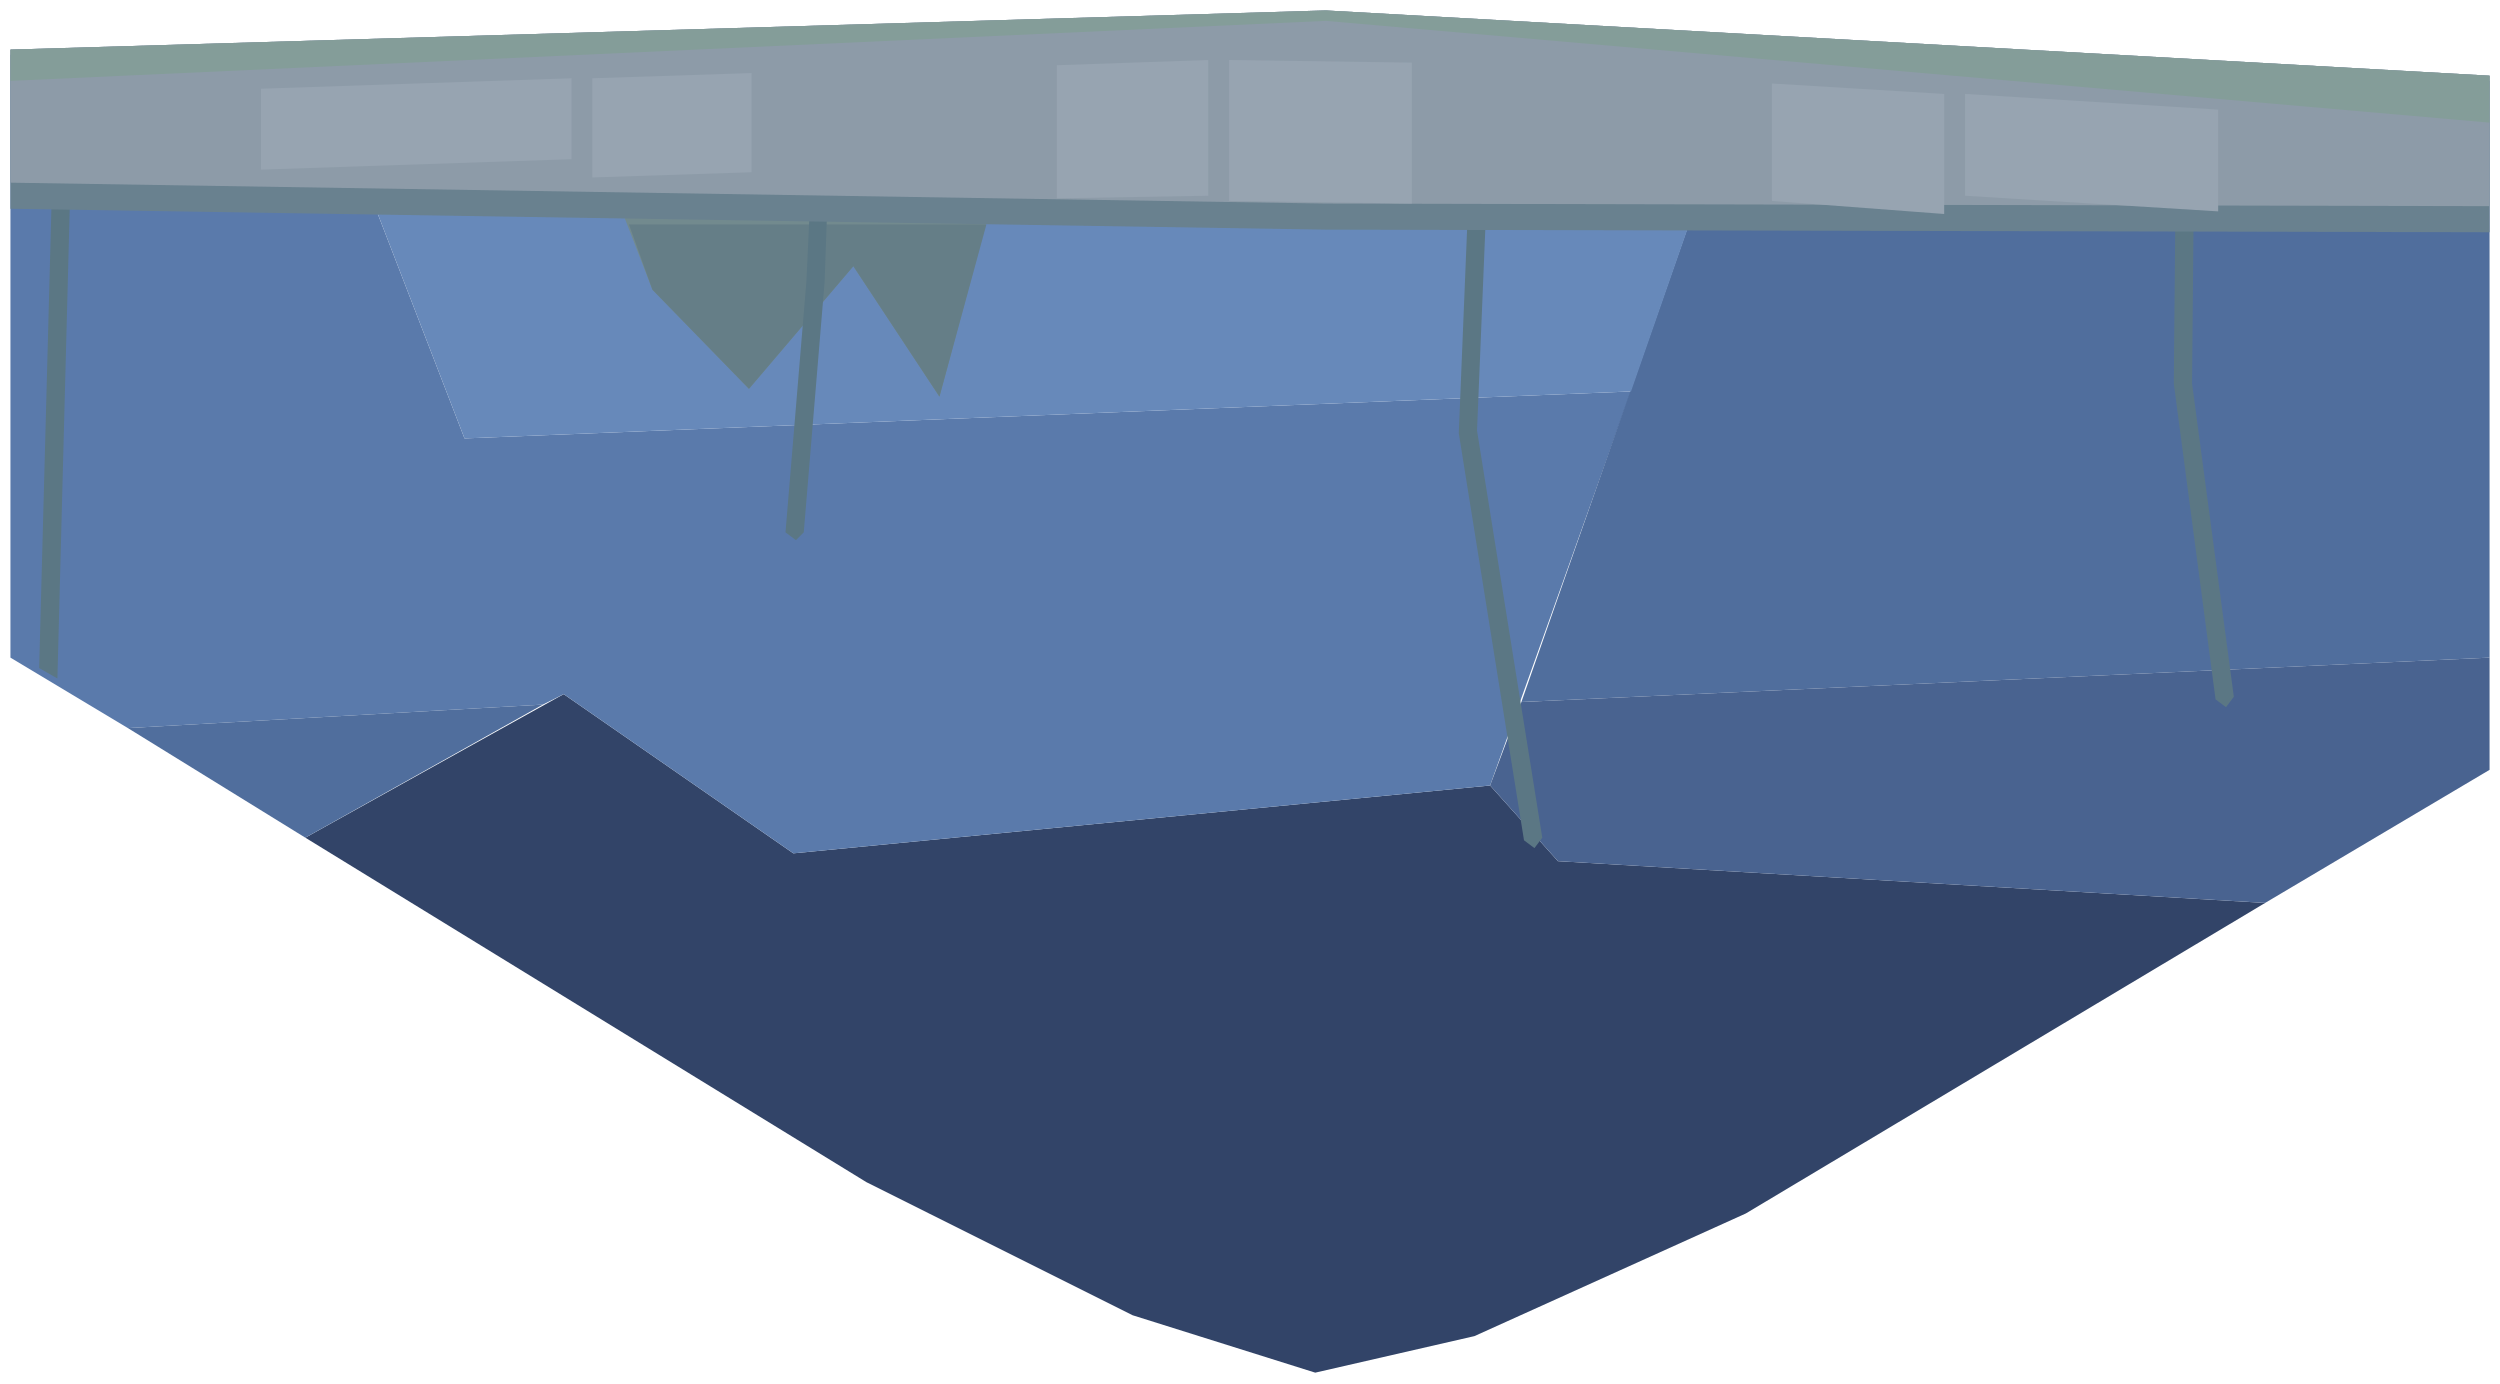
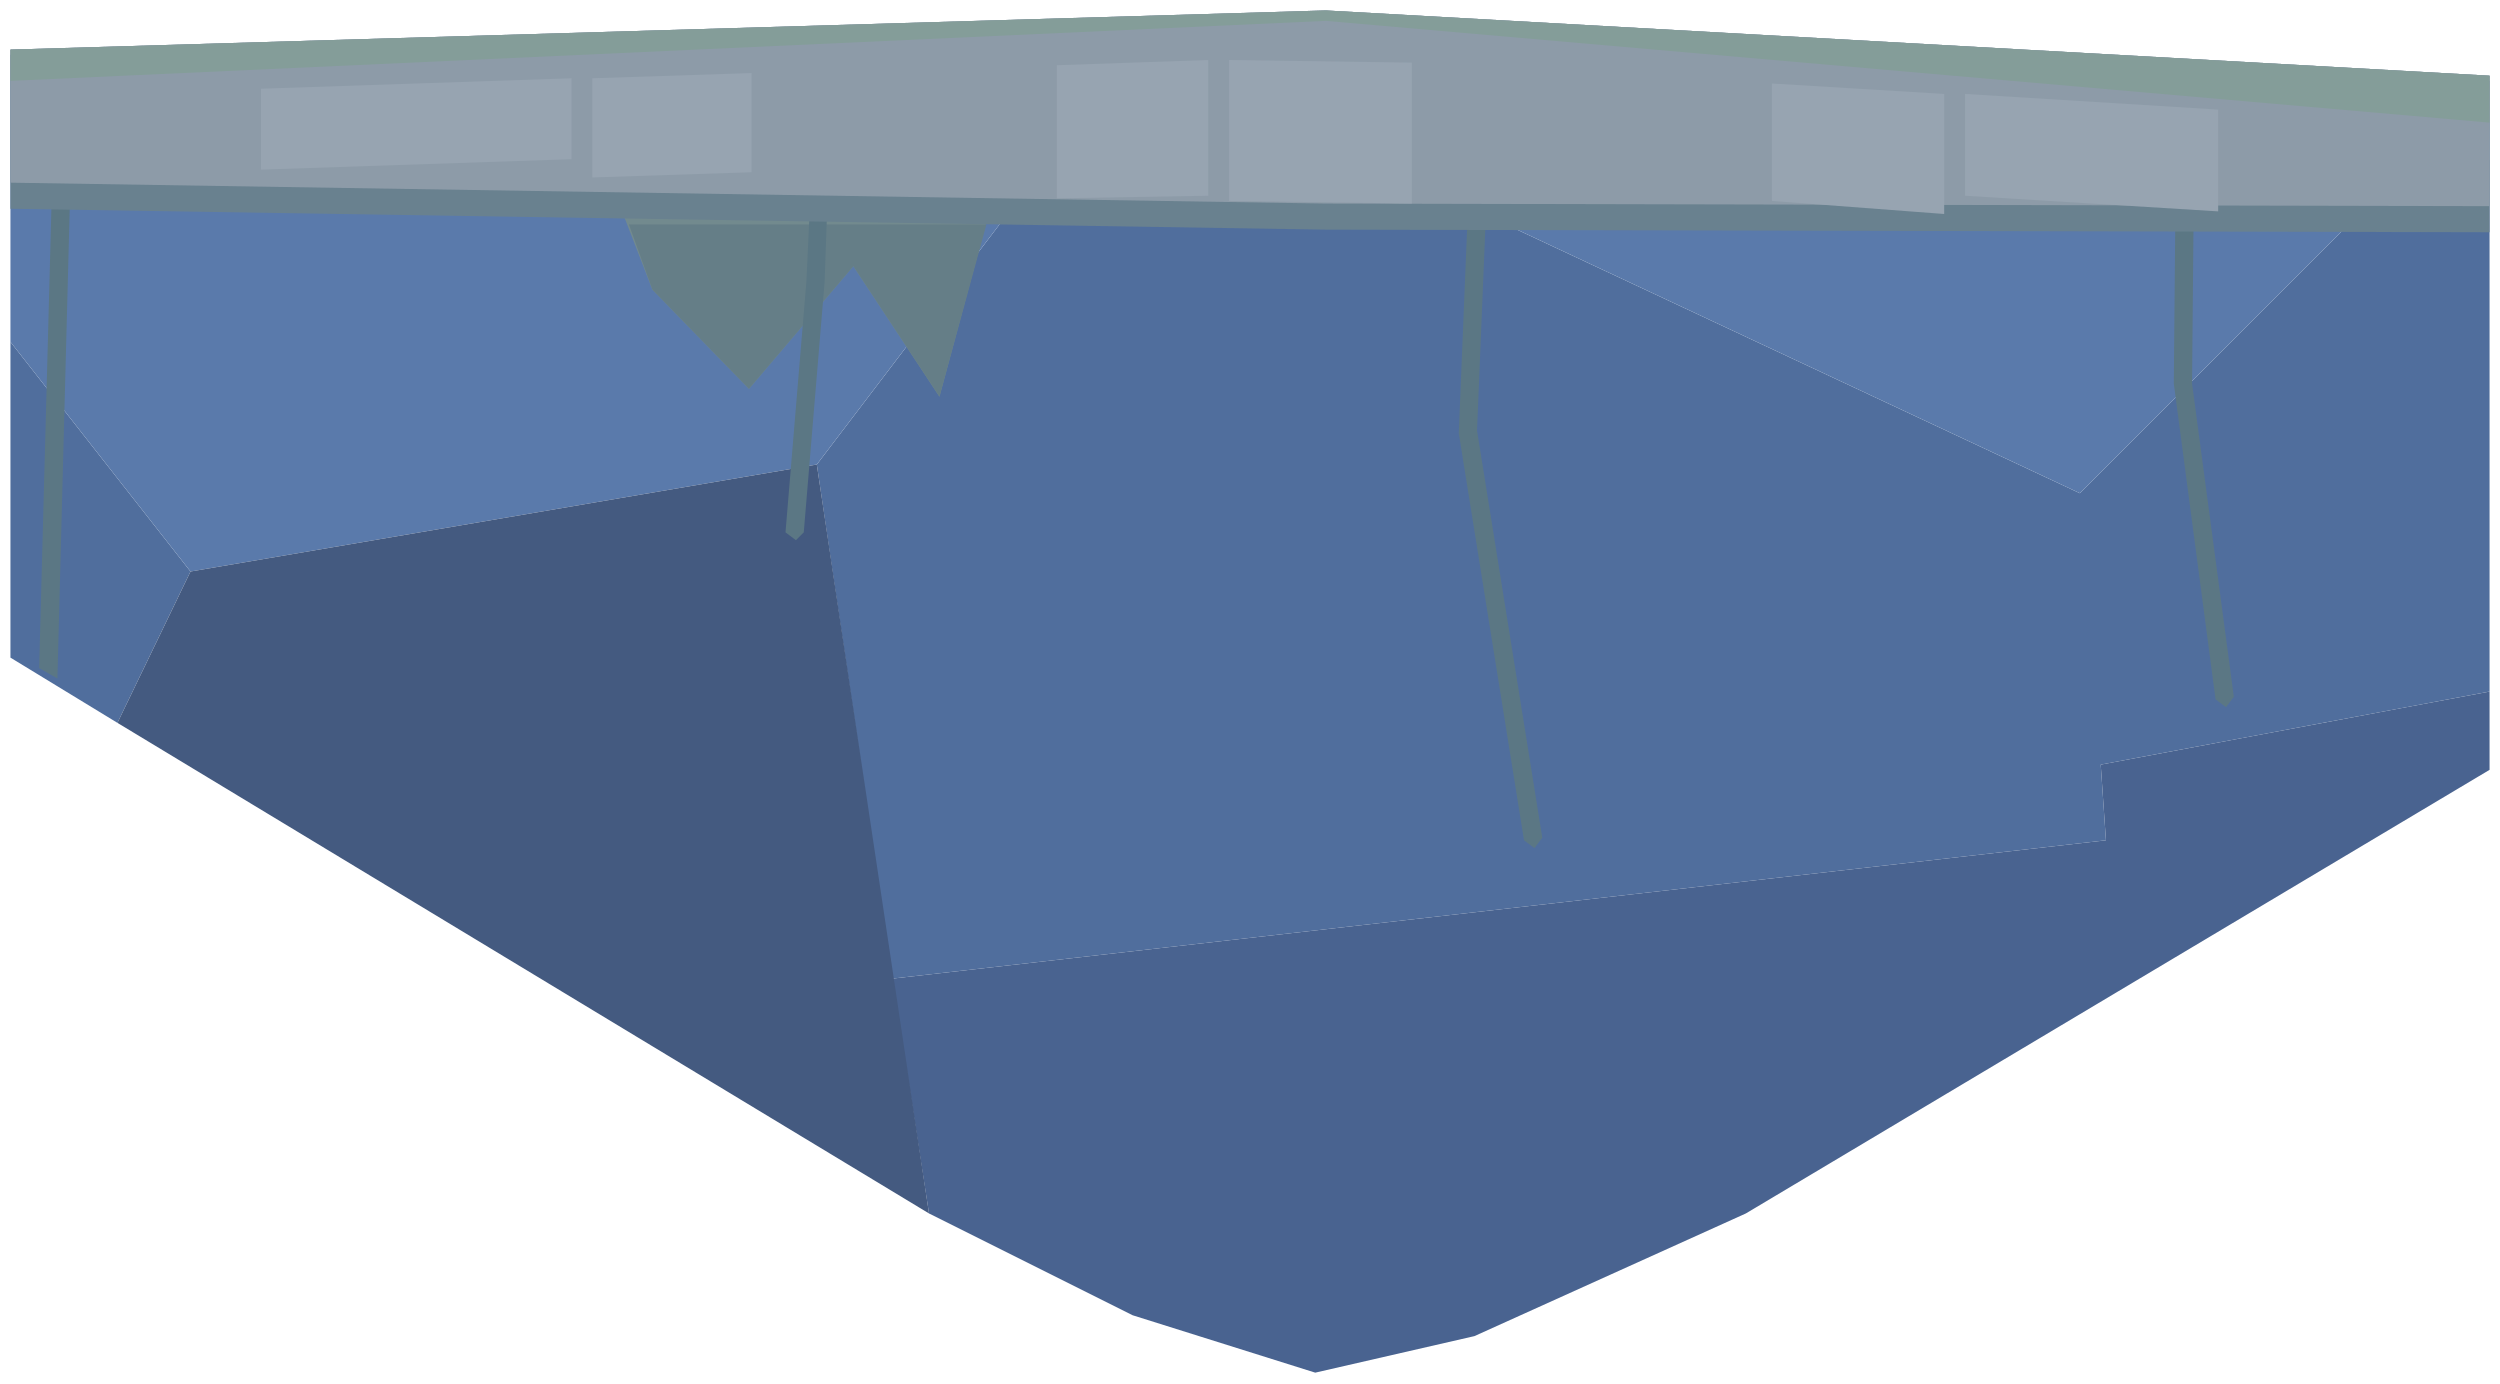
<svg xmlns="http://www.w3.org/2000/svg" width="958" height="530" viewBox="2996 2739 958 530">
-   <path d="M3113 3060 L3328 3192 L3430 3243 L3500 3265 L3561 3251 L3665 3204 L3864 3085 L3593 3069 L3567 3040 L3300 3066 L3212 3005 Z" fill="#324468" />
-   <path d="M3000 2760 L3000 2991 L3045 3018 L3204 3009 L3212 3005 L3300 3066 L3567 3040 L3621 2889 L3174 2907 L3140 2819 L3006 2760 Z" fill="#5a7aab" />
-   <path d="M3668 2754 L3579 3008 L3950 2991 L3950 2770 Z M3045 3018 L3113 3060 L3204 3009 Z" fill="#506e9d" />
-   <path d="M3140 2819 L3174 2907 L3621 2889 L3668 2754 L3504 2745 L3006 2760 Z" fill="#6789ba" />
-   <path d="M3864 3085 L3950 3034 L3950 2991 L3579 3008 L3567 3040 L3593 3069 Z" fill="#496390" />
+   <path d="M3950 2800 L3906 2815 L3793 2928 L3430 2758 L3309 2917 L3338 3114 L3803 3061 L3801 3032 L3950 3004 Z M3069 2958 L3000 2870 L3000 2991 L3041 3016 Z" fill="#506e9d" />
+   <path d="M3950 3004 L3801 3032 L3803 3061 L3338 3114 L3352 3204 L3430 3243 L3500 3265 L3561 3251 L3665 3204 L3950 3034 Z" fill="#496390" />
+   <path d="M3950 2800 L3950 2770 L3890 2767 L3906 2815 Z" fill="#6789ba" />
+   <path d="M3890 2767 L3504 2745 L3000 2760 L3000 2870 L3069 2958 L3309 2917 L3430 2758 L3793 2928 L3906 2815 Z" fill="#5a7aab" />
+   <path d="M3069 2958 L3041 3016 L3352 3204 L3309 2917 Z" fill="#445a80" />
  <path d="M3573 2772 L3593 2788 L3614 2754 L3547 2754 L3548 2752 L3423 2752 L3448 2789 L3473 2810 L3500 2786 L3523 2806 L3536 2777 L3549 2782 Z M3060 2782 L3089 2766 L3122 2794 L3143 2778 L3160 2787 L3179 2762 L3085 2762 L3088 2766 L3002 2766 L3002 2785 L3032 2774 Z M3737 2817 L3765 2762 L3622 2762 L3650 2798 L3679 2814 L3711 2794 Z M3918 2824 L3947 2772 L3800 2772 L3829 2803 L3859 2821 L3891 2800 Z M3356 2891 L3392 2757 L3210 2757 L3246 2850 L3283 2888 L3323 2841 Z" fill="#728a8e" />
  <path d="M3593 2788 L3606 2768 L3520 2768 L3528 2774 L3549 2782 L3573 2772 Z M3079 2772 L3002 2772 L3002 2785 L3032 2774 L3060 2782 Z M3170 2774 L3097 2774 L3122 2794 L3143 2778 L3160 2787 Z M3536 2779 L3440 2779 L3448 2789 L3473 2810 L3500 2786 L3523 2806 Z M3752 2787 L3642 2787 L3650 2798 L3679 2814 L3711 2794 L3737 2817 Z M3935 2794 L3821 2794 L3829 2803 L3859 2821 L3891 2800 L3918 2824 Z M3374 2825 L3237 2825 L3246 2850 L3283 2888 L3323 2841 L3356 2891 Z" fill="#657e87" />
  <path d="M3297 2943 L3301 2946 L3304 2943 L3312 2847 L3315 2761 L3312 2758 L3309 2761 L3305 2847 Z M3845 3007 L3849 3010 L3852 3006 L3836 2886 L3837 2776 L3833 2772 L3830 2776 L3829 2886 Z M3580 3061 L3584 3064 L3587 3060 L3562 2904 L3568 2758 L3564 2755 L3561 2758 L3555 2905 Z M3018 2999 L3024 2770 L3020 2766 L3017 2770 L3011 2995 Z" fill="#5b7784" />
  <path d="M3504 2743 L3000 2758 L3000 2819 L3504 2827 L3950 2828 L3950 2768 Z" fill="#69818f" />
  <path d="M3504 2743 L3000 2758 L3000 2809 L3504 2817 L3950 2818 L3950 2768 Z" fill="#8d9ba8" />
  <path d="M3504 2743 L3000 2758 L3000 2770 L3504 2747 L3950 2786 L3950 2768 Z" fill="#849d99" />
  <path d="M3215 2769 L3096 2773 L3096 2804 L3215 2800 Z M3223 2769 L3223 2807 L3284 2805 L3284 2767 Z M3401 2764 L3401 2815 L3459 2814 L3459 2762 Z M3537 2763 L3467 2762 L3467 2816 L3537 2817 Z M3675 2771 L3675 2816 L3741 2821 L3741 2775 Z M3749 2775 L3749 2814 L3846 2820 L3846 2781 Z" fill="#97a4b1" />
</svg>
